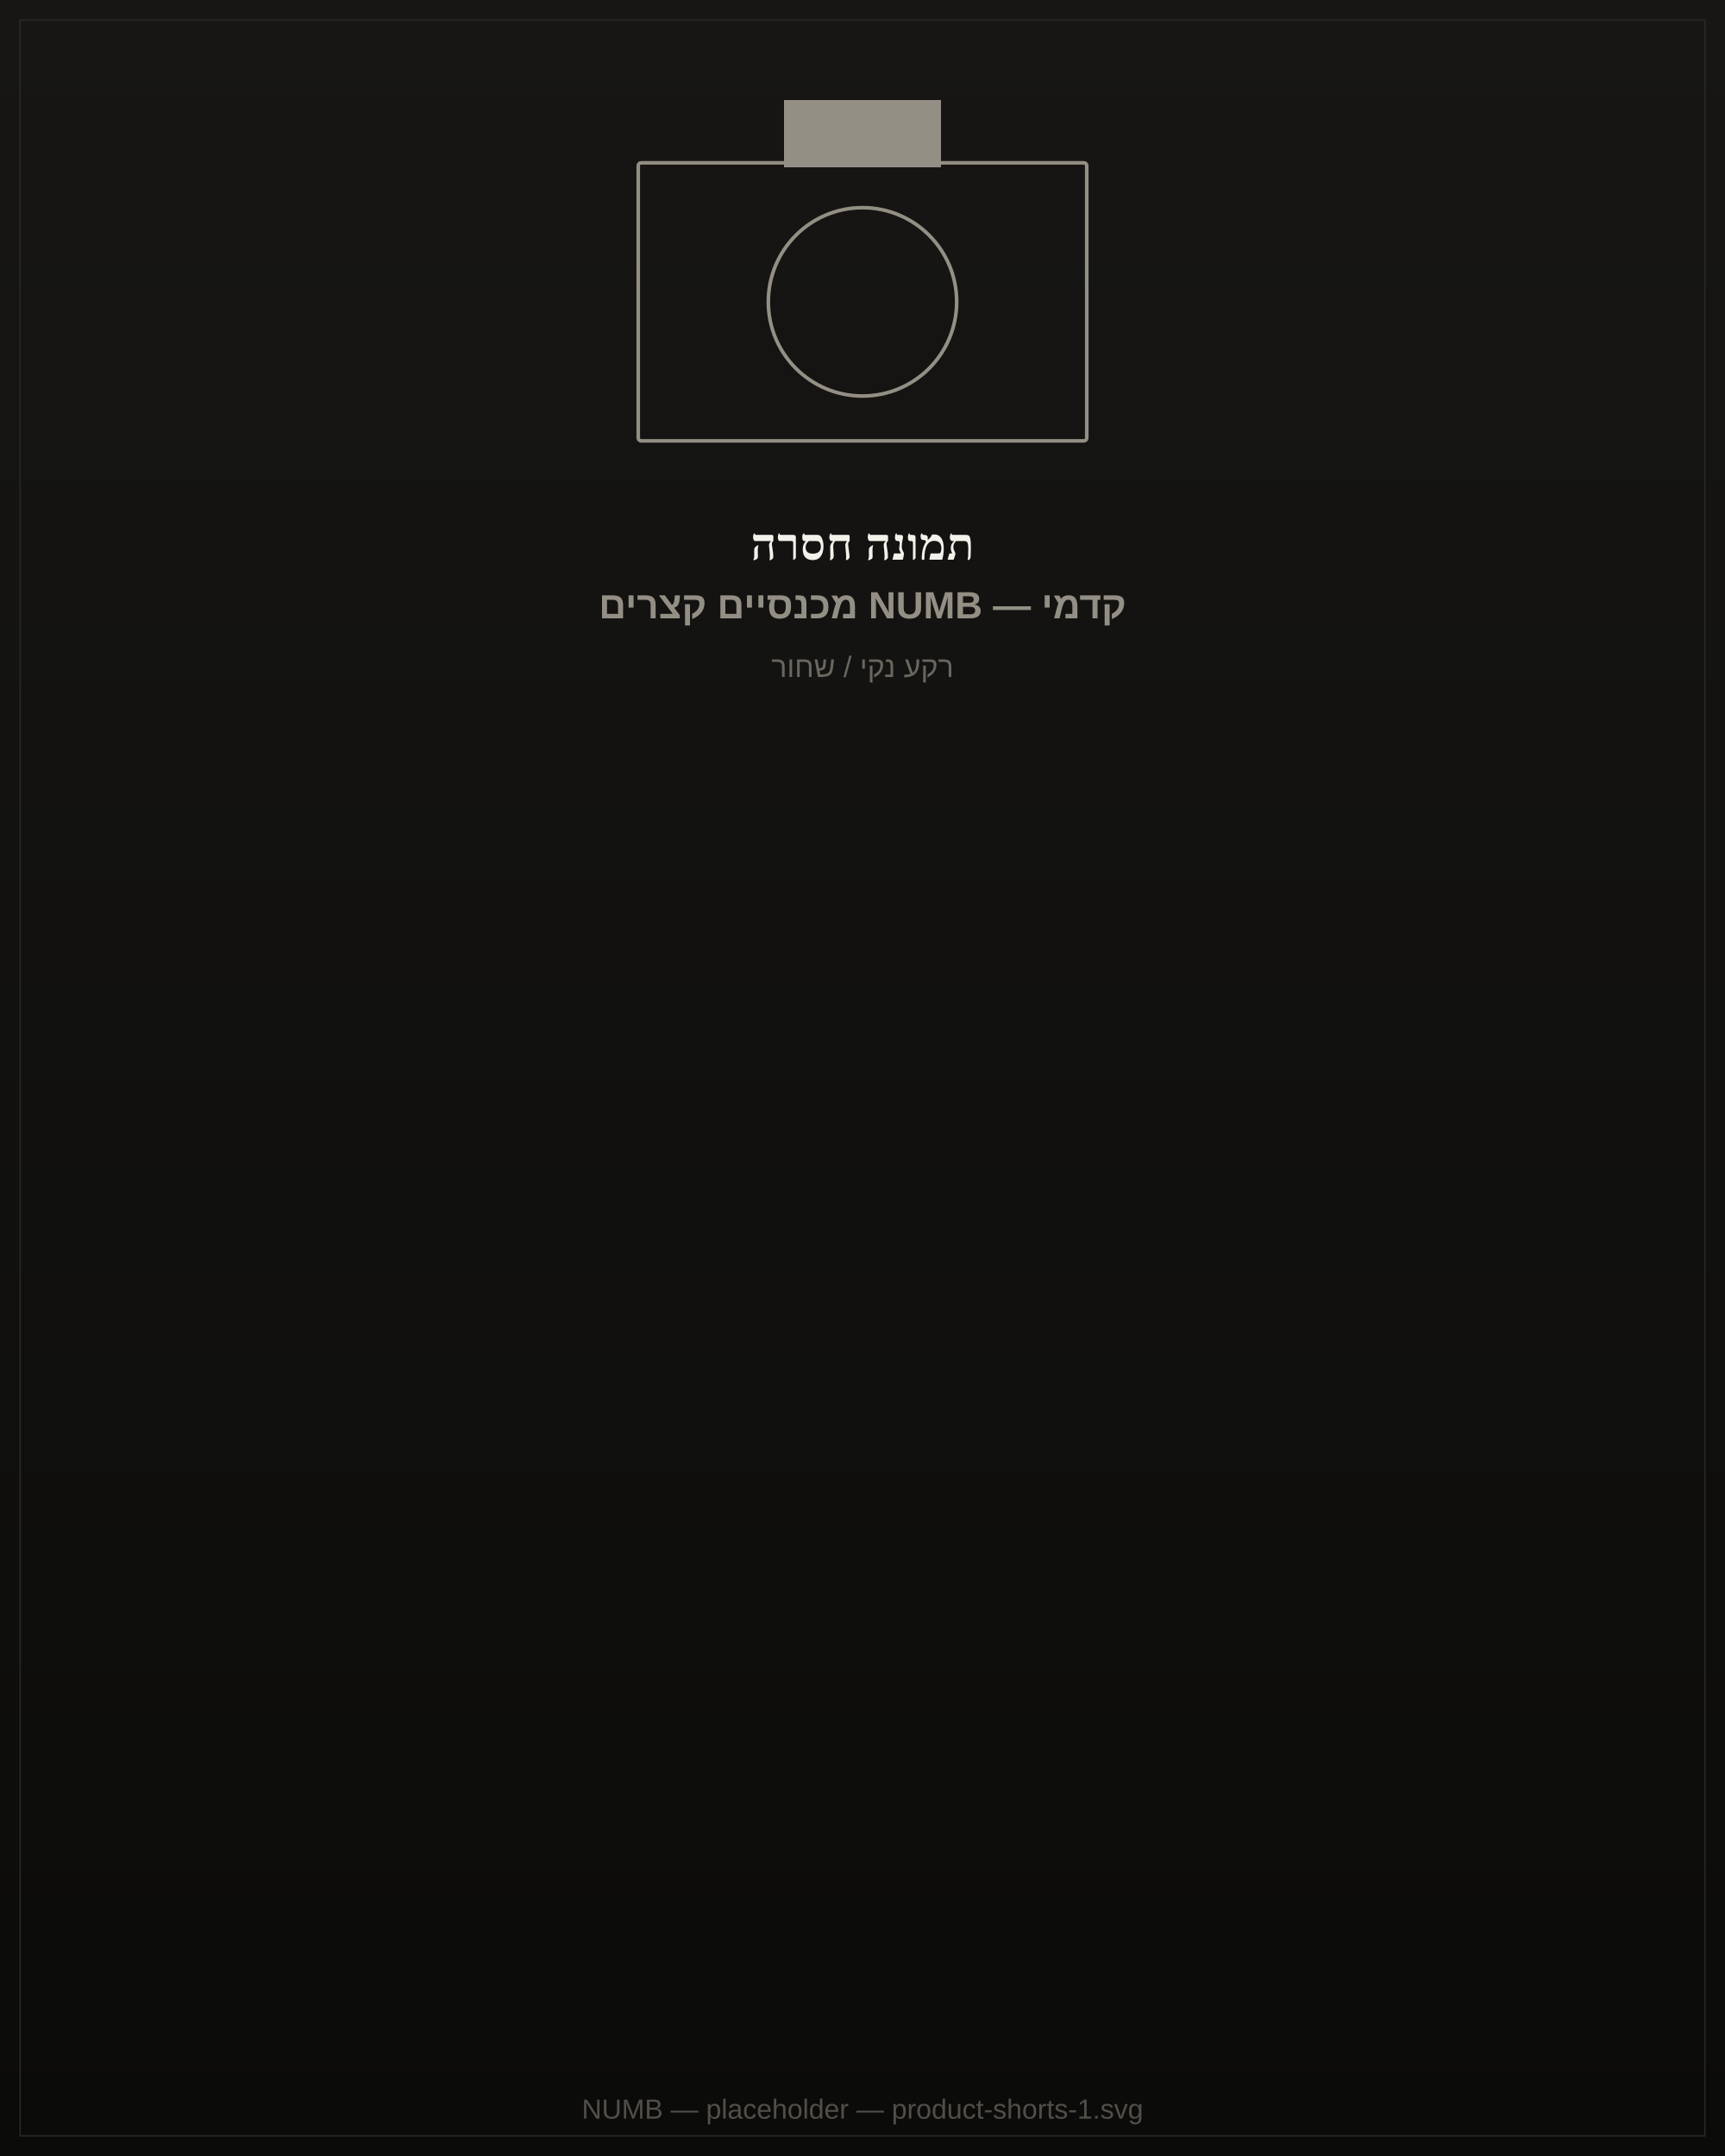
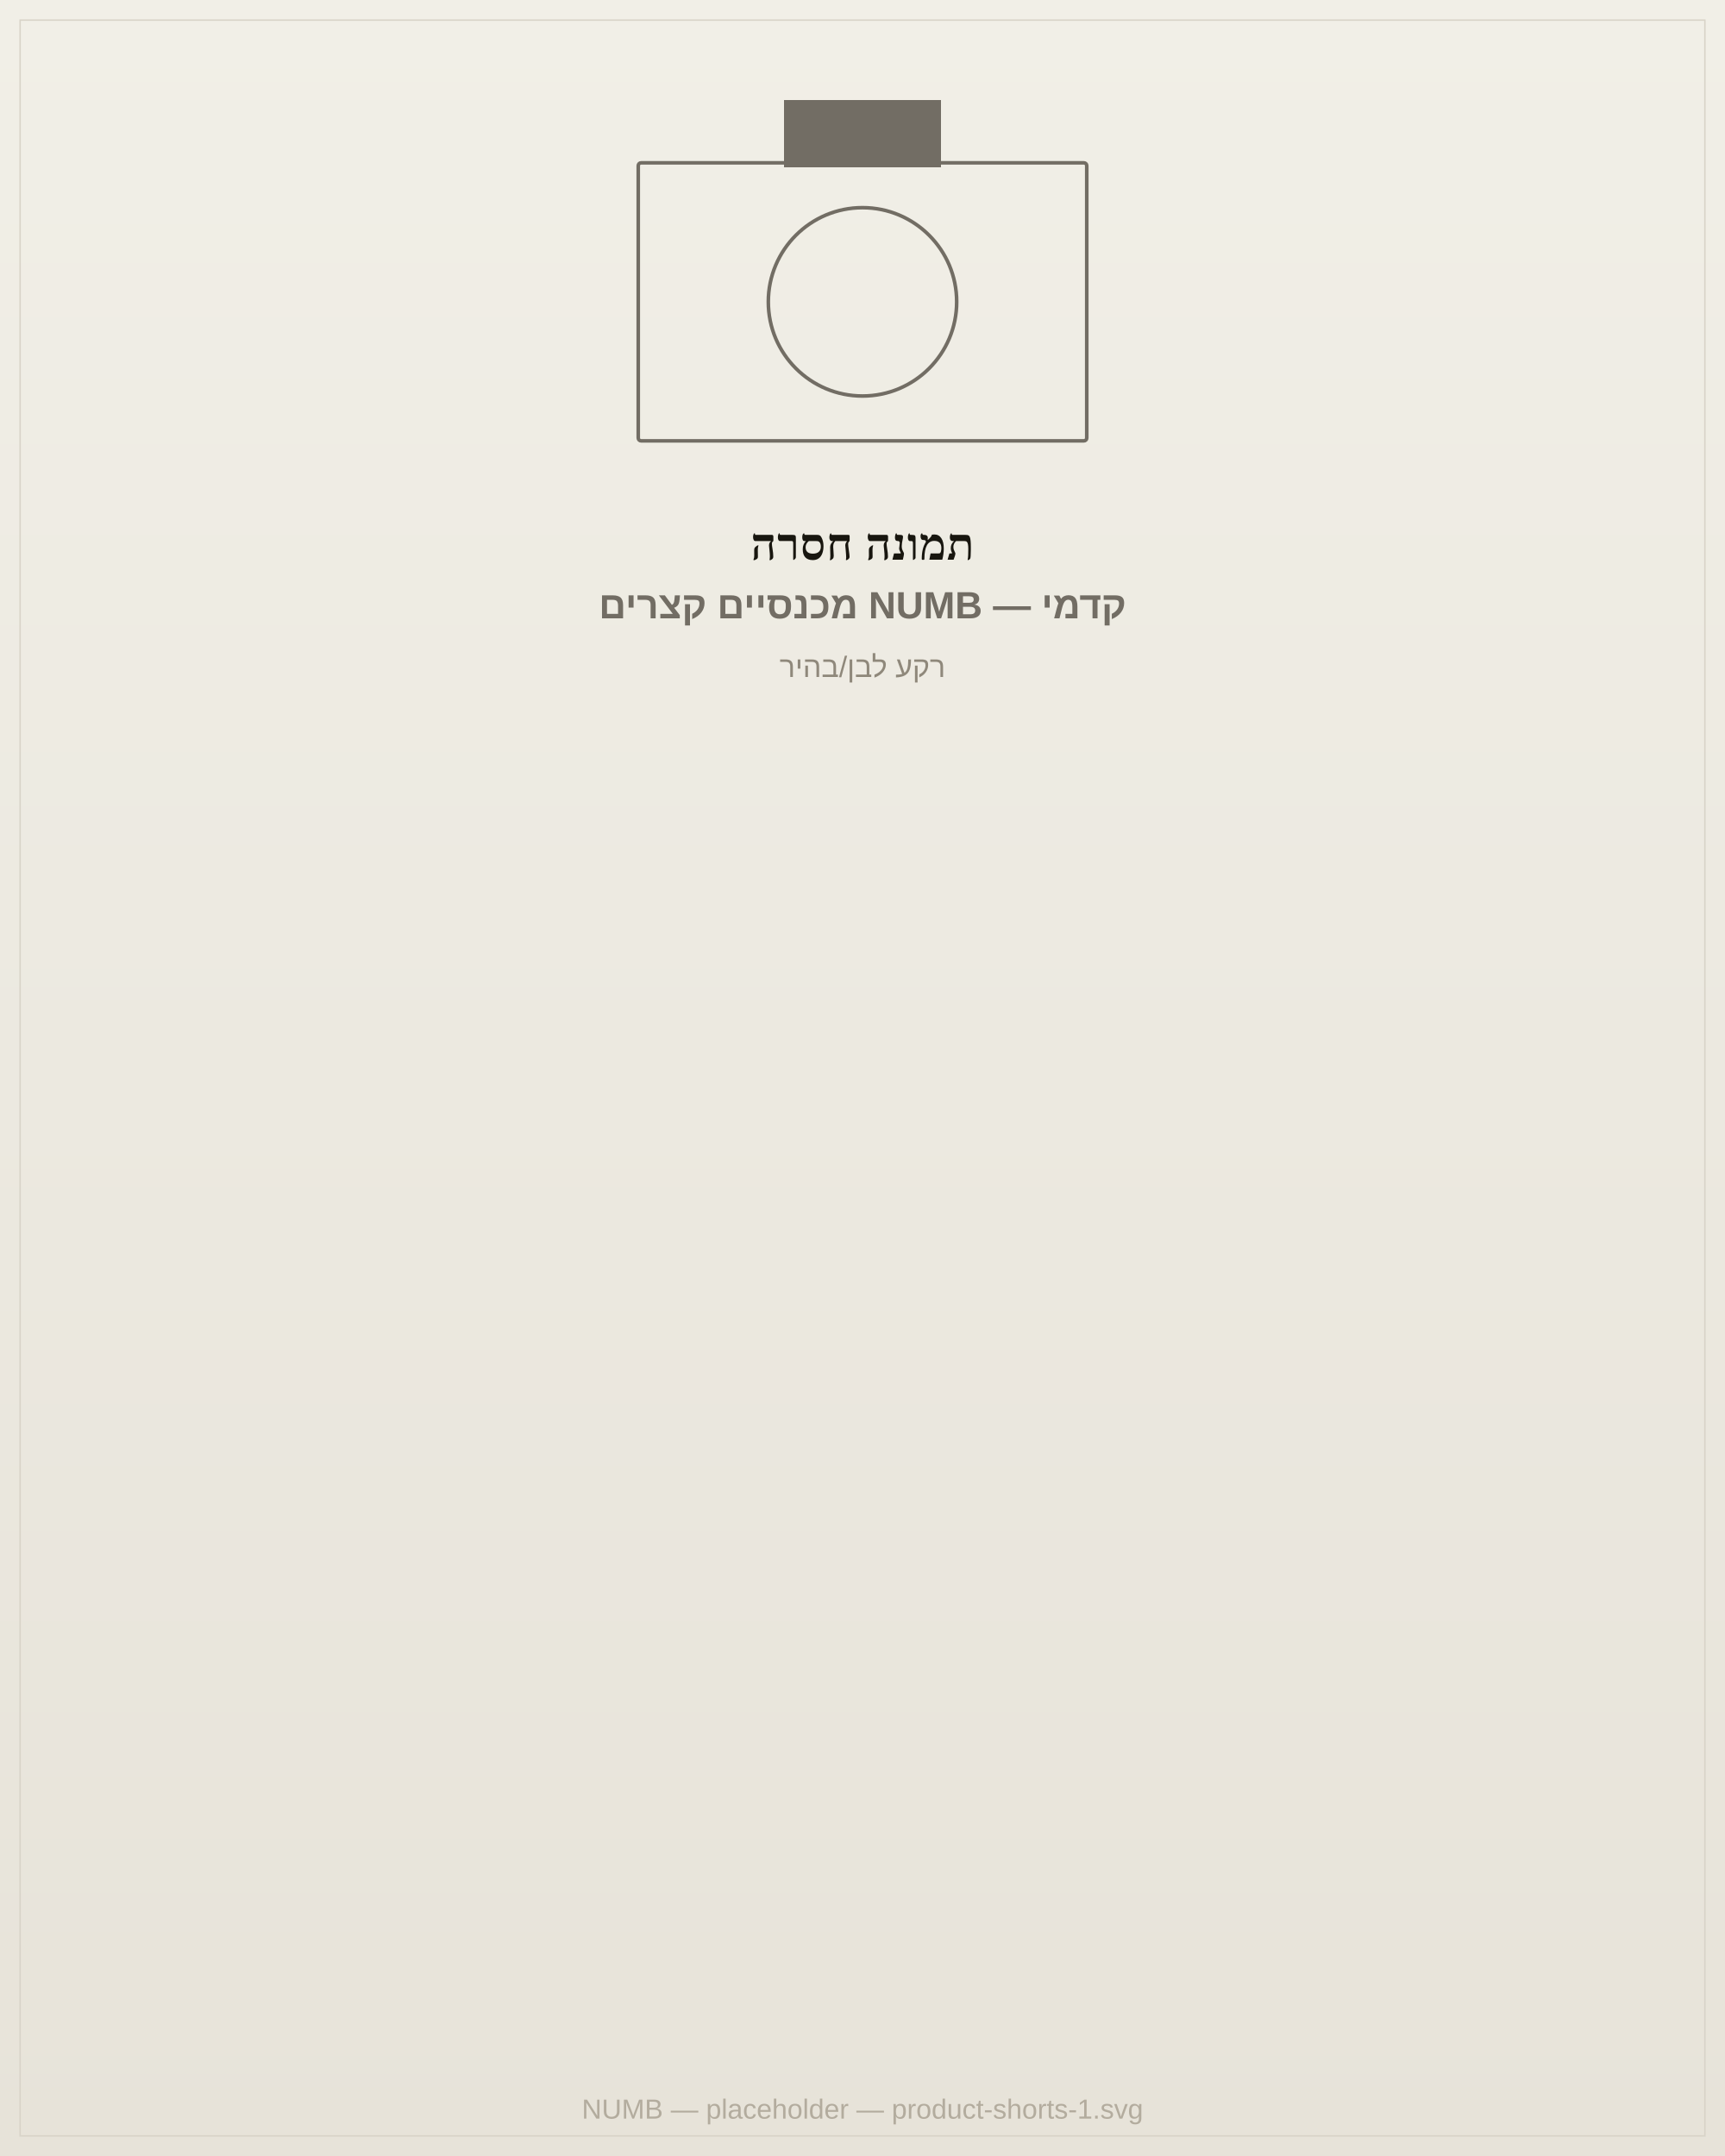
<svg xmlns="http://www.w3.org/2000/svg" viewBox="0 0 1200 1500" width="1200" height="1500" role="img" aria-label="מכנסיים קצרים NUMB — קדמי">
  <defs>
    <linearGradient id="g-product-shorts-1.svg" x1="0" y1="0" x2="0" y2="1">
-       <stop offset="0" stop-color="#171614" />
-       <stop offset="1" stop-color="#0B0B0A" />
+       <stop offset="0" stop-color="#F1EFE7" />
+       <stop offset="1" stop-color="#E7E3D9" />
    </linearGradient>
  </defs>
  <rect width="1200" height="1500" fill="url(#g-product-shorts-1.svg)" />
-   <rect x="14" y="14" width="1172" height="1472" fill="none" stroke="#2a2825" stroke-width="1" />
+   <rect x="14" y="14" width="1172" height="1472" fill="none" stroke="#d8d3c8" stroke-width="1" />
  <g transform="translate(600.0,210)">
-     <rect x="-156.0" y="-96.72" width="312.0" height="193.44" rx="2" fill="none" stroke="#948F85" stroke-width="2.5" />
-     <circle cx="0" cy="0" r="65.52" fill="none" stroke="#948F85" stroke-width="2.5" />
-     <rect x="-54.6" y="-140.4" width="109.2" height="46.8" fill="#948F85" />
+     <rect x="-156.0" y="-96.72" width="312.0" height="193.44" rx="2" fill="none" stroke="#726d64" stroke-width="2.5" />
+     <circle cx="0" cy="0" r="65.52" fill="none" stroke="#726d64" stroke-width="2.5" />
+     <rect x="-54.6" y="-140.4" width="109.2" height="46.8" fill="#726d64" />
  </g>
-   <text x="600.0" y="389.4" text-anchor="middle" font-family="Georgia, 'Times New Roman', serif" font-size="31.2" font-weight="600" fill="#F4F1EA" style="letter-spacing:0.5px">תמונה חסרה</text>
-   <text x="600.0" y="430.2" text-anchor="middle" font-family="Arial, sans-serif" font-size="26.4" fill="#948F85" font-weight="600">מכנסיים קצרים NUMB — קדמי</text>
-   <text x="600.0" y="471.0" text-anchor="middle" font-family="Arial, sans-serif" font-size="20.4" fill="#6b665e">רקע נקי / שחור</text>
-   <text x="600.0" y="1474" text-anchor="middle" font-family="Arial, sans-serif" font-size="19.2" fill="#524e47">NUMB — placeholder — product-shorts-1.svg</text>
+   <text x="600.0" y="389.4" text-anchor="middle" font-family="Georgia, 'Times New Roman', serif" font-size="31.2" font-weight="600" fill="#18160F" style="letter-spacing:0.5px">תמונה חסרה</text>
+   <text x="600.0" y="430.2" text-anchor="middle" font-family="Arial, sans-serif" font-size="26.4" fill="#726d64" font-weight="600">מכנסיים קצרים NUMB — קדמי</text>
+   <text x="600.0" y="471.0" text-anchor="middle" font-family="Arial, sans-serif" font-size="20.4" fill="#8f887b">רקע לבן/בהיר</text>
+   <text x="600.0" y="1474" text-anchor="middle" font-family="Arial, sans-serif" font-size="19.2" fill="#b3ac9e">NUMB — placeholder — product-shorts-1.svg</text>
</svg>
